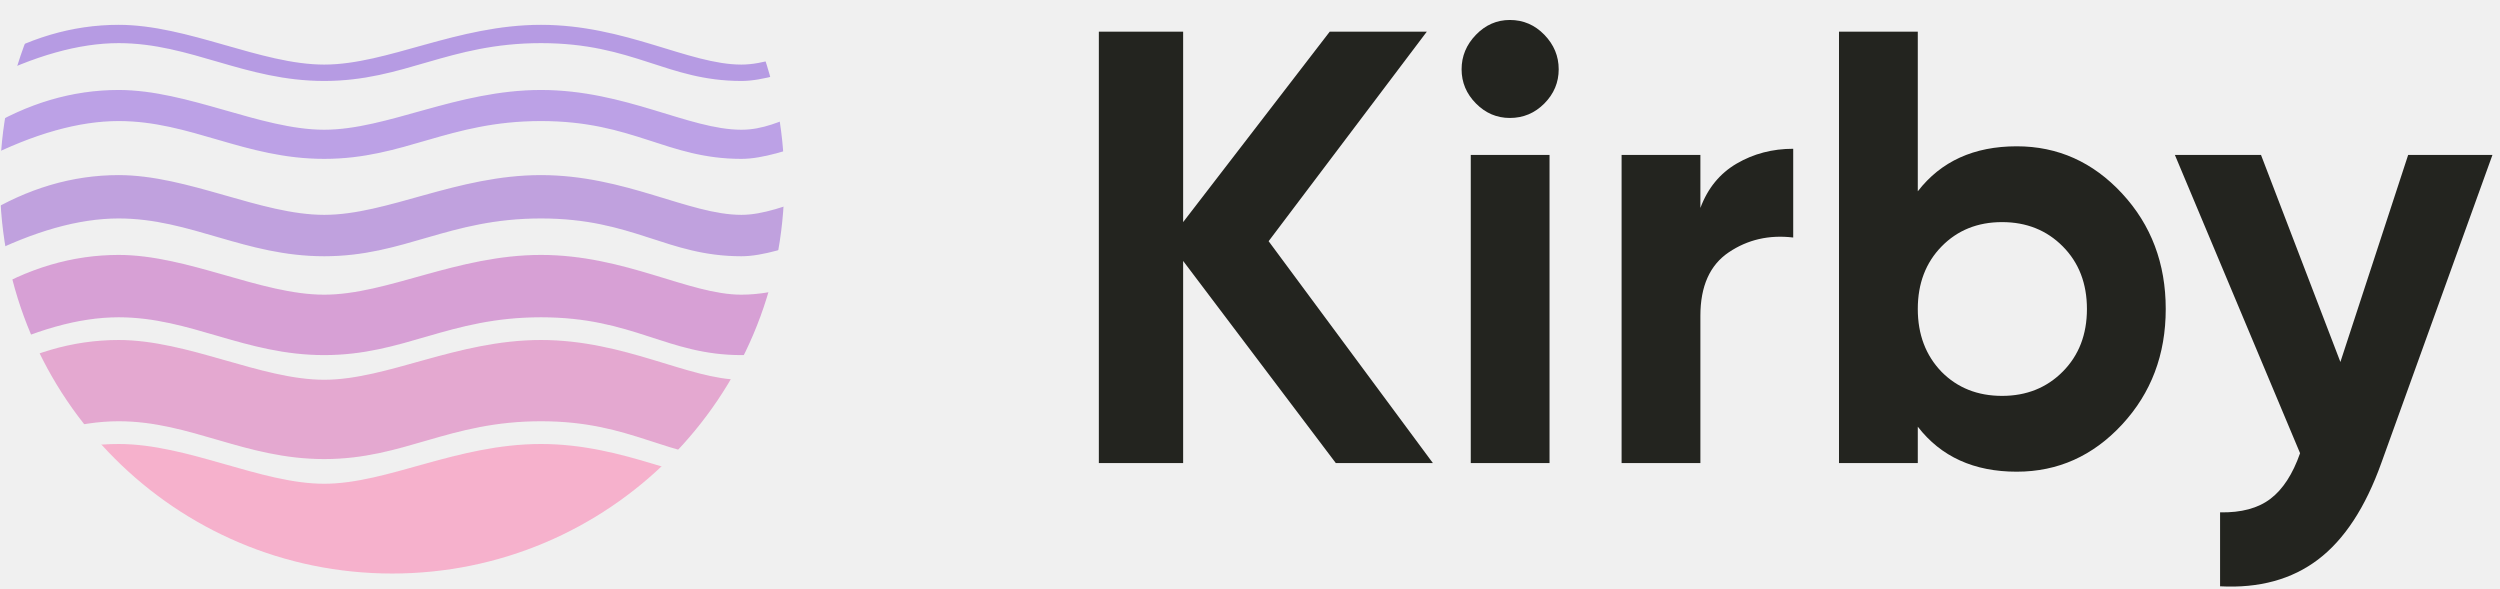
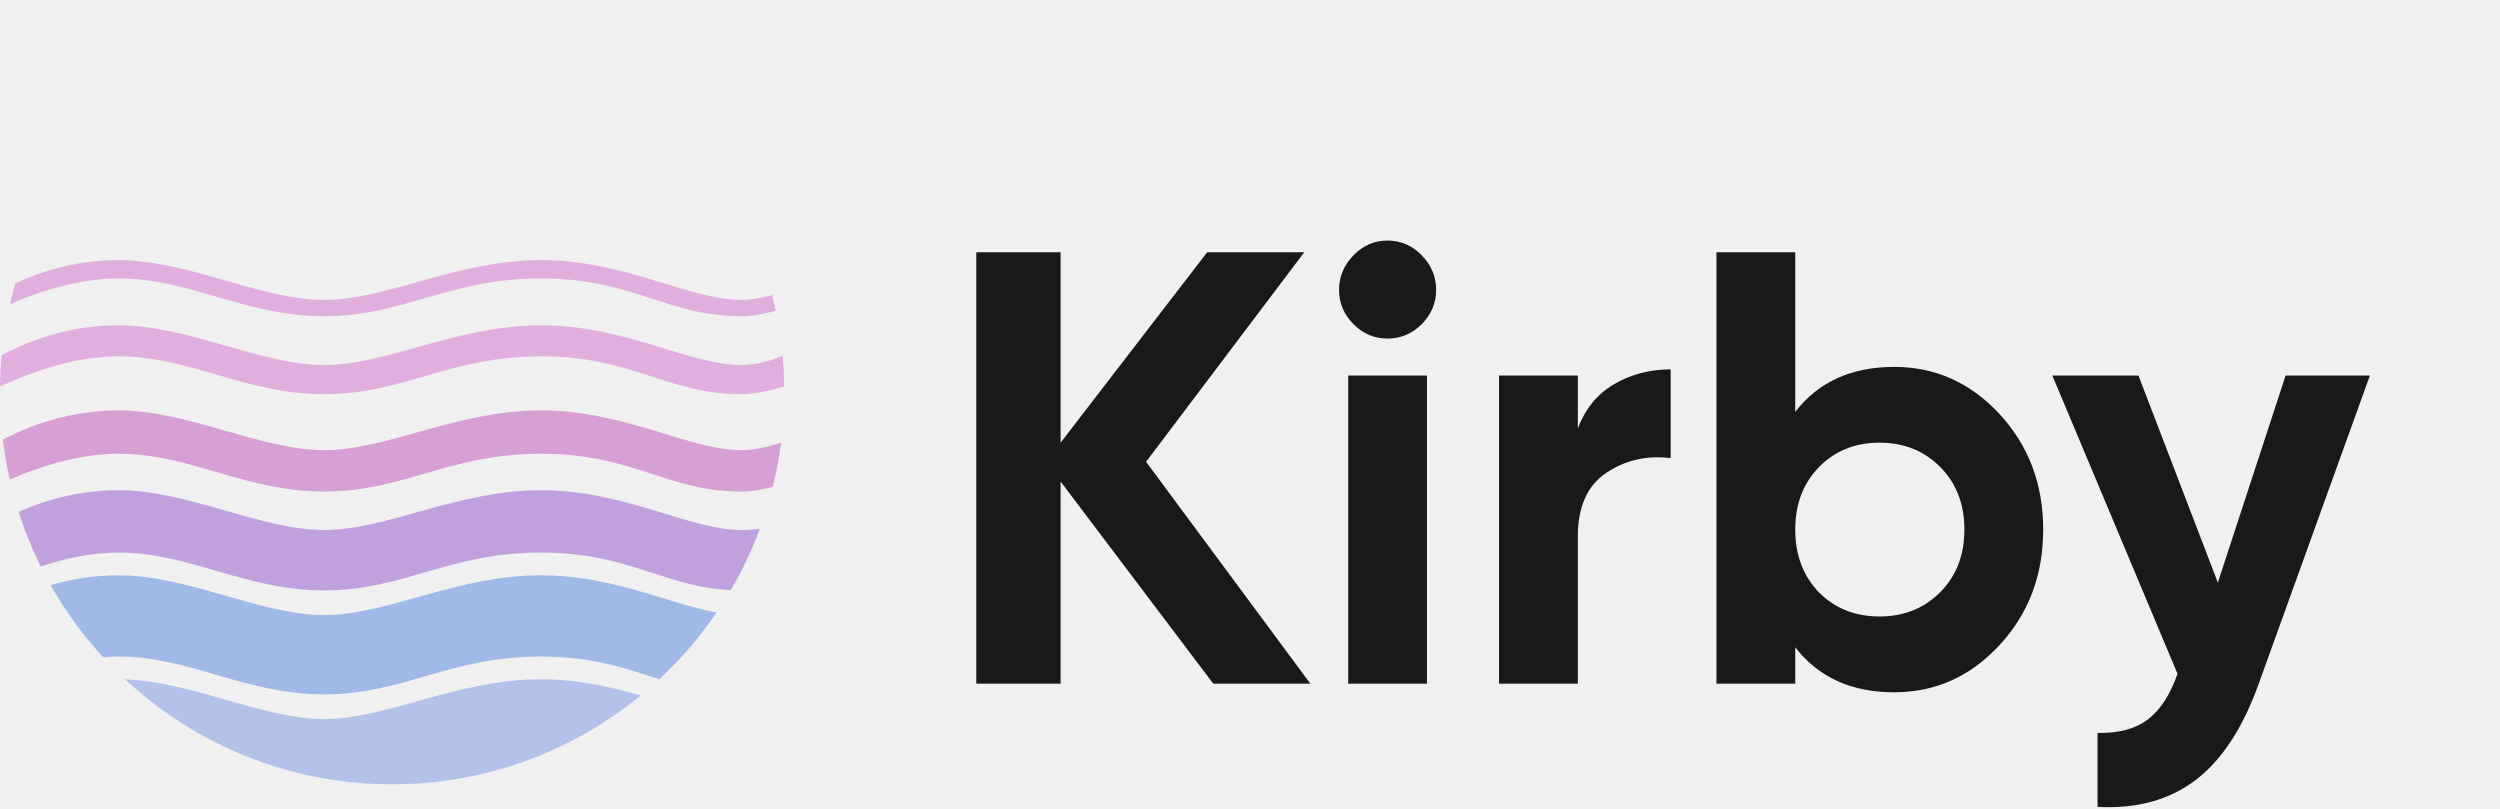
- <svg xmlns="http://www.w3.org/2000/svg" height="24" width="102" fill="none" viewBox="0 0 102 24">
+ <svg xmlns="http://www.w3.org/2000/svg" height="33" width="102" fill="none" viewBox="0 0 102 33">
+   <path d="M53.462 27.893H49.501L43.272 19.646V27.893H39.833V10.293H43.272V18.062L49.252 10.293H53.213L46.76 18.841L53.462 27.893ZM56.602 13.813C56.07 13.813 55.609 13.616 55.219 13.222C54.829 12.828 54.633 12.363 54.633 11.827C54.633 11.29 54.829 10.821 55.219 10.419C55.609 10.016 56.07 9.815 56.602 9.815C57.15 9.815 57.619 10.016 58.01 10.419C58.4 10.821 58.595 11.29 58.595 11.827C58.595 12.363 58.4 12.828 58.01 13.222C57.619 13.616 57.15 13.813 56.602 13.813ZM55.007 27.893V15.321H58.221V27.893H55.007ZM64.376 17.484C64.675 16.679 65.169 16.076 65.858 15.673C66.547 15.271 67.316 15.07 68.163 15.07V18.691C67.183 18.573 66.307 18.774 65.534 19.294C64.762 19.814 64.376 20.677 64.376 21.884V27.893H61.161V15.321H64.376V17.484ZM77.282 14.969C78.96 14.969 80.392 15.611 81.58 16.893C82.768 18.175 83.362 19.747 83.362 21.607C83.362 23.468 82.768 25.039 81.58 26.321C80.392 27.604 78.96 28.245 77.282 28.245C75.538 28.245 74.192 27.633 73.246 26.409V27.893H70.031V10.293H73.246V16.805C74.192 15.581 75.538 14.969 77.282 14.969ZM74.217 24.172C74.865 24.825 75.687 25.152 76.684 25.152C77.681 25.152 78.507 24.821 79.163 24.159C79.819 23.497 80.147 22.646 80.147 21.607C80.147 20.568 79.819 19.717 79.163 19.055C78.507 18.393 77.681 18.062 76.684 18.062C75.687 18.062 74.865 18.393 74.217 19.055C73.57 19.717 73.246 20.568 73.246 21.607C73.246 22.646 73.57 23.501 74.217 24.172ZM93.253 15.321H96.692L92.157 27.893C91.509 29.703 90.65 31.015 89.578 31.828C88.507 32.641 87.174 33.005 85.579 32.921V29.904C86.443 29.921 87.128 29.737 87.635 29.351C88.141 28.966 88.544 28.345 88.843 27.491L83.735 15.321H87.249L90.488 23.769L93.253 15.321Z" fill="#19191B" fillRule="evenodd" />
+   <mask height="33" id="mask0" width="32" x="0" y="0" maskUnits="userSpaceOnUse">
+     <path d="M16 32.4C24.837 32.4 32 25.237 32 16.4C32 7.563 24.837 0.4 16 0.4C7.163 0.4 0 7.563 0 16.4C0 25.237 7.163 32.4 16 32.4Z" fill="#63655F" />
+   </mask>
+   <g mask="url(#mask0)" />
  <g clipPath="url(#clip0)">
-     <path d="M58.462 18.893H54.501L48.272 10.646V18.893H44.833V1.293H48.272V9.062L54.252 1.293H58.213L51.76 9.841L58.462 18.893ZM61.602 4.813C61.07 4.813 60.609 4.616 60.219 4.222C59.829 3.828 59.633 3.363 59.633 2.827C59.633 2.29 59.829 1.821 60.219 1.419C60.609 1.016 61.07 0.815 61.602 0.815C62.15 0.815 62.619 1.016 63.01 1.419C63.4 1.821 63.595 2.29 63.595 2.827C63.595 3.363 63.4 3.828 63.01 4.222C62.619 4.616 62.15 4.813 61.602 4.813ZM60.007 18.893V6.321H63.221V18.893H60.007ZM69.376 8.484C69.675 7.679 70.169 7.076 70.858 6.673C71.547 6.271 72.316 6.07 73.163 6.07V9.691C72.183 9.573 71.307 9.774 70.534 10.294C69.762 10.814 69.376 11.677 69.376 12.884V18.893H66.161V6.321H69.376V8.484ZM82.282 5.969C83.96 5.969 85.392 6.611 86.58 7.893C87.768 9.175 88.362 10.747 88.362 12.607C88.362 14.468 87.768 16.039 86.58 17.321C85.392 18.604 83.96 19.245 82.282 19.245C80.538 19.245 79.192 18.633 78.246 17.409V18.893H75.031V1.293H78.246V7.805C79.192 6.581 80.538 5.969 82.282 5.969ZM79.217 15.172C79.865 15.825 80.687 16.152 81.684 16.152C82.681 16.152 83.507 15.821 84.163 15.159C84.819 14.497 85.147 13.646 85.147 12.607C85.147 11.568 84.819 10.717 84.163 10.055C83.507 9.393 82.681 9.062 81.684 9.062C80.687 9.062 79.865 9.393 79.217 10.055C78.57 10.717 78.246 11.568 78.246 12.607C78.246 13.646 78.57 14.501 79.217 15.172ZM98.253 6.321H101.692L97.157 18.893C96.509 20.703 95.65 22.015 94.578 22.828C93.507 23.641 92.174 24.005 90.579 23.921V20.904C91.443 20.921 92.128 20.737 92.635 20.351C93.141 19.966 93.544 19.345 93.843 18.491L88.735 6.321H92.249L95.488 14.769L98.253 6.321Z" fill="#23241F" fillRule="evenodd" />
-     <mask height="33" id="mask0" width="32" x="0" y="-9" maskUnits="userSpaceOnUse">
-       <path d="M16 23.4C24.837 23.4 32 16.237 32 7.4C32 -1.437 24.837 -8.6 16 -8.6C7.163 -8.6 0 -1.437 0 7.4C0 16.237 7.163 23.4 16 23.4Z" fill="#63655F" />
+     <mask height="32" id="mask1" width="32" x="0" y="0" maskUnits="userSpaceOnUse">
+       <path d="M16 32C24.837 32 32 24.837 32 16C32 7.163 24.837 0 16 0C7.163 0 4.57764e-05 7.163 4.57764e-05 16C4.57764e-05 24.837 7.163 32 16 32Z" fill="#63655F" />
    </mask>
-     <g mask="url(#mask0)">
-       <path d="M-0.647 25.287V19.737C1.124 18.655 2.953 18.115 4.84 18.115C7.67 18.115 10.643 19.737 13.226 19.737C15.809 19.737 18.635 18.115 22.073 18.115C25.511 18.115 28.107 19.737 30.249 19.737C31.677 19.737 33.398 19.196 35.41 18.115V23.744C34.003 24.773 32.283 25.287 30.249 25.287C27.198 25.287 25.851 23.744 22.073 23.744C18.295 23.744 16.503 25.287 13.226 25.287C9.984 25.287 7.773 23.744 4.84 23.744C3.225 23.744 1.396 24.259 -0.647 25.287Z" fill="#FF4F95" fillRule="evenodd" />
-       <path d="M-0.647 18.73V15.494C1.124 14.413 2.953 13.872 4.84 13.872C7.67 13.872 10.643 15.494 13.226 15.494C15.809 15.494 18.635 13.872 22.073 13.872C25.511 13.872 28.107 15.494 30.249 15.494C31.677 15.494 33.398 14.954 35.41 13.872V17.187C34.003 18.216 32.283 18.73 30.249 18.73C27.198 18.73 25.851 17.187 22.073 17.187C18.295 17.187 16.503 18.73 13.226 18.73C9.984 18.73 7.773 17.187 4.84 17.187C3.225 17.187 1.396 17.702 -0.647 18.73Z" fill="#D1389D" fillRule="evenodd" />
-       <path d="M-0.647 14.488V12.023C1.124 10.942 2.953 10.401 4.84 10.401C7.67 10.401 10.643 12.023 13.226 12.023C15.809 12.023 18.635 10.401 22.073 10.401C25.511 10.401 28.107 12.023 30.249 12.023C31.677 12.023 33.398 11.482 35.41 10.401V12.945C34.003 13.973 32.283 14.488 30.249 14.488C27.198 14.488 25.851 12.945 22.073 12.945C18.295 12.945 16.503 14.488 13.226 14.488C9.984 14.488 7.773 12.945 4.84 12.945C3.225 12.945 1.396 13.459 -0.647 14.488Z" fill="#B023AC" fillRule="evenodd" />
-       <path d="M52.658 8.766V10.534C50.018 9.409 48.261 8.862 47.389 8.894C45.739 9.026 43.758 10.511 42.033 10.575C39.363 10.569 38.185 8.823 36.399 8.913C34.552 8.991 32.006 10.455 30.249 10.455C27.198 10.455 25.851 8.913 22.073 8.913C18.295 8.913 16.503 10.455 13.226 10.455C9.984 10.455 7.773 8.913 4.84 8.913C3.225 8.913 1.396 9.427 -0.647 10.455V8.766C1.124 7.685 2.953 7.144 4.84 7.144C7.67 7.144 10.643 8.766 13.226 8.766C15.809 8.766 18.635 7.144 22.073 7.144C25.511 7.144 28.107 8.766 30.249 8.766C32.006 8.766 34.127 7.297 36.565 7.178C38.986 7.254 39.936 8.926 42.033 8.766C43.244 8.673 45.03 7.33 47.389 7.144C48.402 7.064 50.158 7.605 52.658 8.766Z" fill="#7527C2" fillRule="evenodd" />
-       <path d="M52.658 5.293V6.56C50.018 5.435 48.261 4.888 47.389 4.92C45.739 5.052 43.758 6.538 42.033 6.601C39.363 6.595 38.185 4.849 36.399 4.939C34.552 5.018 32.006 6.482 30.249 6.482C27.198 6.482 25.851 4.939 22.073 4.939C18.295 4.939 16.503 6.482 13.226 6.482C9.984 6.482 7.773 4.939 4.84 4.939C3.225 4.939 1.396 5.453 -0.647 6.482V5.293C1.124 4.212 2.953 3.671 4.84 3.671C7.67 3.671 10.643 5.293 13.226 5.293C15.809 5.293 18.635 3.671 22.073 3.671C25.511 3.671 28.107 5.293 30.249 5.293C32.006 5.293 33.045 3.958 36.565 3.705C37.054 3.67 37.57 3.831 38.113 4.063C38.687 4.264 39.182 4.538 39.675 4.783C40.418 5.104 41.204 5.356 42.033 5.293C43.244 5.2 45.03 3.857 47.389 3.671C48.402 3.592 50.158 4.132 52.658 5.293Z" fill="#6A27D6" fillRule="evenodd" />
-       <path d="M-0.647 3.303C1.396 2.274 3.225 1.76 4.84 1.76C7.773 1.76 9.984 3.303 13.226 3.303C16.503 3.303 18.295 1.76 22.073 1.76C25.851 1.76 27.198 3.303 30.249 3.303C32.006 3.303 34.552 1.839 36.399 1.76C38.185 1.67 39.363 3.416 42.033 3.422C43.758 3.359 45.739 1.873 47.389 1.741C48.261 1.709 50.018 2.256 52.658 3.381V2.635C50.158 1.474 48.402 0.933 47.389 1.013C45.03 1.199 43.244 2.542 42.033 2.635C39.936 2.795 38.986 1.123 36.565 1.047C34.127 1.166 32.006 2.635 30.249 2.635C28.107 2.635 25.511 1.013 22.073 1.013C18.635 1.013 15.809 2.635 13.226 2.635C10.643 2.635 7.67 1.013 4.84 1.013C2.953 1.013 1.124 1.554 -0.647 2.635V3.303Z" fill="#5D17CF" fillRule="evenodd" />
+     <g mask="url(#mask1)">
+       <path d="M-0.646 34.887V29.337C1.124 28.256 2.953 27.715 4.84 27.715C7.67 27.715 10.644 29.337 13.226 29.337C15.809 29.337 18.636 27.715 22.073 27.715C25.511 27.715 28.107 29.337 30.249 29.337C31.677 29.337 33.398 28.796 35.41 27.715V33.344C34.004 34.373 32.283 34.887 30.249 34.887C27.198 34.887 25.851 33.344 22.073 33.344C18.295 33.344 16.503 34.887 13.226 34.887C9.984 34.887 7.774 33.344 4.84 33.344C3.225 33.344 1.396 33.858 -0.646 34.887Z" fill="#517BDE" fillRule="evenodd" />
+       <path d="M-0.646 28.33V25.094C1.124 24.013 2.953 23.472 4.84 23.472C7.67 23.472 10.644 25.094 13.226 25.094C15.809 25.094 18.636 23.472 22.073 23.472C25.511 23.472 28.107 25.094 30.249 25.094C31.677 25.094 33.398 24.553 35.41 23.472V26.788C34.004 27.816 32.283 28.33 30.249 28.33C27.198 28.33 25.851 26.788 22.073 26.788C18.295 26.788 16.503 28.33 13.226 28.33C9.984 28.33 7.774 26.788 4.84 26.788C3.225 26.788 1.396 27.302 -0.646 28.33Z" fill="#2763D6" fillRule="evenodd" />
+       <path d="M-0.646 24.088V21.623C1.124 20.542 2.953 20.001 4.84 20.001C7.67 20.001 10.644 21.623 13.226 21.623C15.809 21.623 18.636 20.001 22.073 20.001C25.511 20.001 28.107 21.623 30.249 21.623C31.677 21.623 33.398 21.082 35.41 20.001V22.545C34.004 23.573 32.283 24.088 30.249 24.088C27.198 24.088 25.851 22.545 22.073 22.545C18.295 22.545 16.503 24.088 13.226 24.088C9.984 24.088 7.774 22.545 4.84 22.545C3.225 22.545 1.396 23.059 -0.646 24.088Z" fill="#7527C2" fillRule="evenodd" />
+       <path d="M52.658 18.366V20.134C50.018 19.009 48.261 18.462 47.39 18.494C45.739 18.626 43.758 20.111 42.033 20.175C39.363 20.169 38.186 18.423 36.399 18.513C34.552 18.591 32.006 20.055 30.249 20.055C27.198 20.055 25.851 18.513 22.073 18.513C18.295 18.513 16.503 20.055 13.226 20.055C9.984 20.055 7.774 18.513 4.84 18.513C3.225 18.513 1.396 19.027 -0.646 20.055V18.366C1.124 17.285 2.953 16.744 4.84 16.744C7.67 16.744 10.644 18.366 13.226 18.366C15.809 18.366 18.636 16.744 22.073 16.744C25.511 16.744 28.107 18.366 30.249 18.366C32.006 18.366 34.127 16.897 36.565 16.778C38.986 16.854 39.936 18.526 42.033 18.366C43.244 18.273 45.03 16.93 47.39 16.744C48.402 16.664 50.158 17.205 52.658 18.366Z" fill="#B023AC" fillRule="evenodd" />
+       <path d="M52.658 14.893V16.16C50.018 15.035 48.261 14.488 47.39 14.52C45.739 14.652 43.758 16.138 42.033 16.201C39.363 16.195 38.186 14.45 36.399 14.539C34.552 14.618 32.006 16.082 30.249 16.082C27.198 16.082 25.851 14.539 22.073 14.539C18.295 14.539 16.503 16.082 13.226 16.082C9.984 16.082 7.774 14.539 4.84 14.539C3.225 14.539 1.396 15.053 -0.646 16.082V14.893C1.124 13.812 2.953 13.271 4.84 13.271C7.67 13.271 10.644 14.893 13.226 14.893C15.809 14.893 18.636 13.271 22.073 13.271C25.511 13.271 28.107 14.893 30.249 14.893C32.006 14.893 33.045 13.558 36.565 13.305C37.054 13.27 37.57 13.431 38.113 13.663C38.688 13.864 39.182 14.138 39.675 14.383C40.418 14.704 41.204 14.956 42.033 14.893C43.244 14.8 45.03 13.457 47.39 13.271C48.402 13.192 50.158 13.732 52.658 14.893Z" fill="#CA4ABE" fillRule="evenodd" />
+       <path d="M-0.646 12.902C1.396 11.874 3.225 11.36 4.84 11.36C7.774 11.36 9.984 12.902 13.226 12.902C16.503 12.902 18.295 11.36 22.073 11.36C25.851 11.36 27.198 12.902 30.249 12.902C32.006 12.902 34.552 11.438 36.399 11.36C38.186 11.27 39.363 13.016 42.033 13.022C43.758 12.959 45.739 11.473 47.39 11.341C48.261 11.309 50.018 11.856 52.658 12.981V12.235C50.158 11.074 48.402 10.533 47.39 10.613C45.03 10.799 43.244 12.142 42.033 12.235C39.936 12.395 38.986 10.723 36.565 10.647C34.127 10.766 32.006 12.235 30.249 12.235C28.107 12.235 25.511 10.613 22.073 10.613C18.636 10.613 15.809 12.235 13.226 12.235C10.644 12.235 7.67 10.613 4.84 10.613C2.953 10.613 1.124 11.154 -0.646 12.235V12.902Z" fill="#CA4ABE" fillRule="evenodd" />
    </g>
  </g>
  <defs>
    <clipPath id="clip0">
-       <path d="M0 0H102V24H0V0Z" fill="white" />
+       <rect height="32.6" width="32" fill="white" />
    </clipPath>
  </defs>
</svg>
